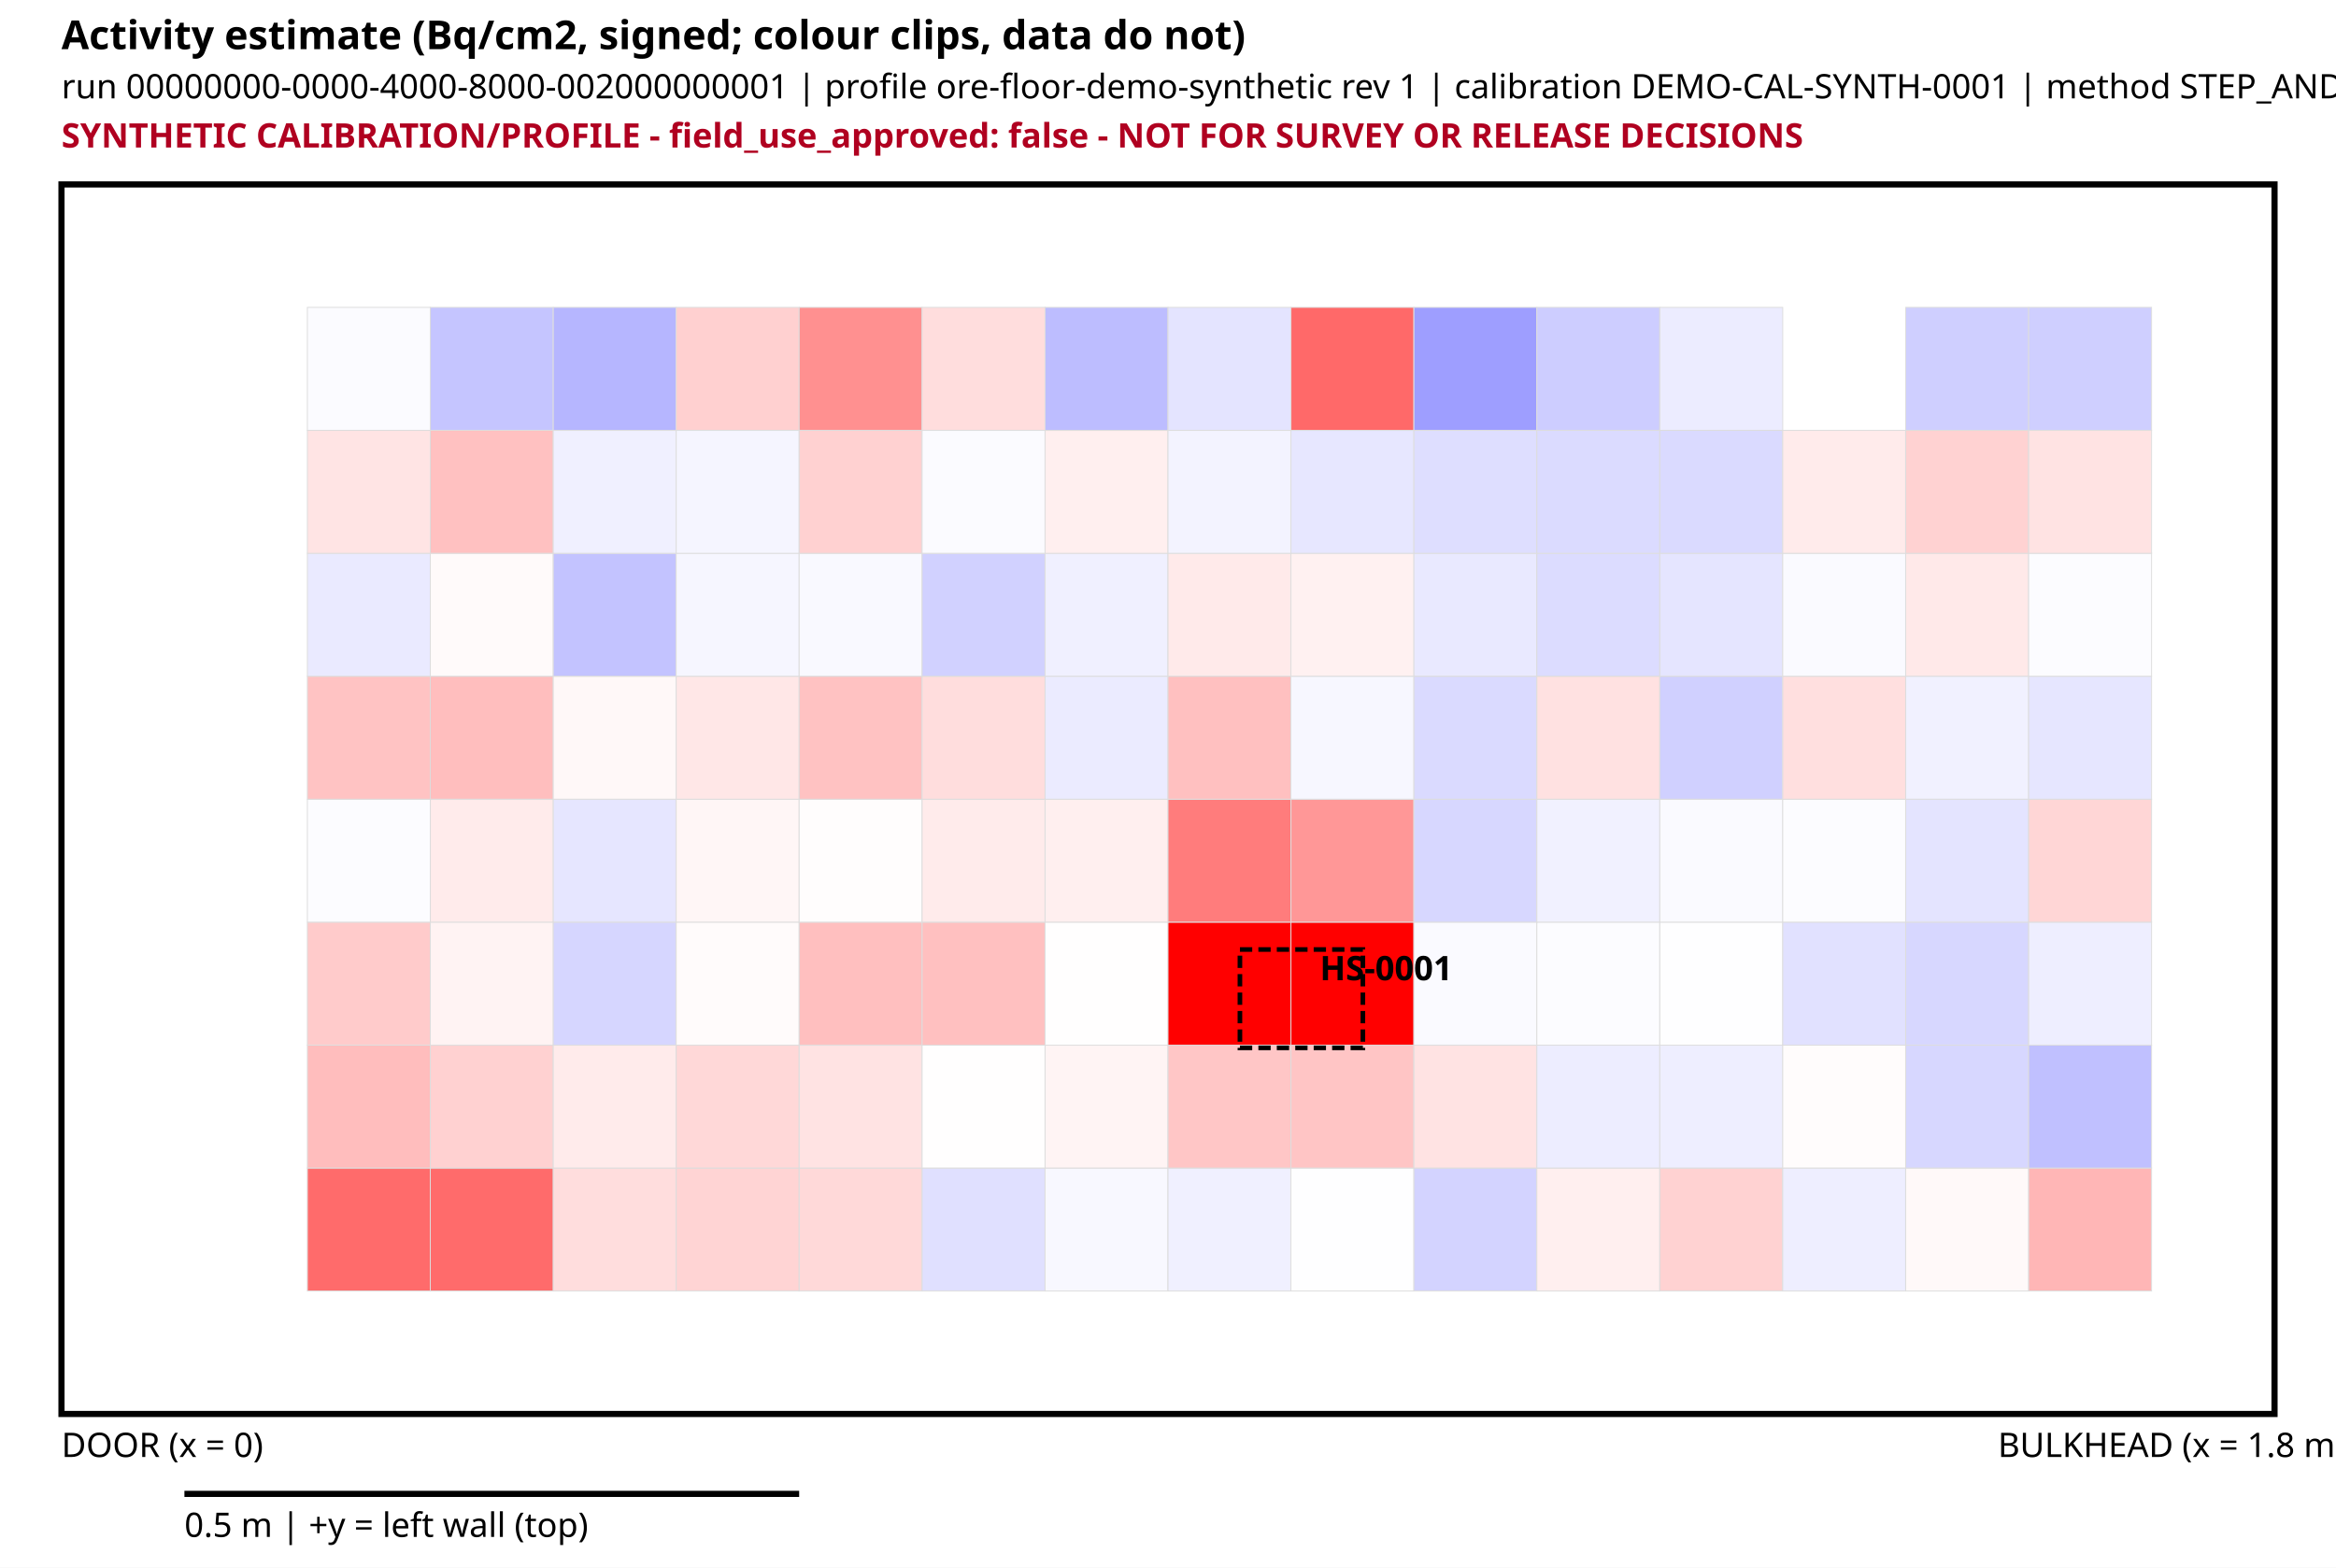
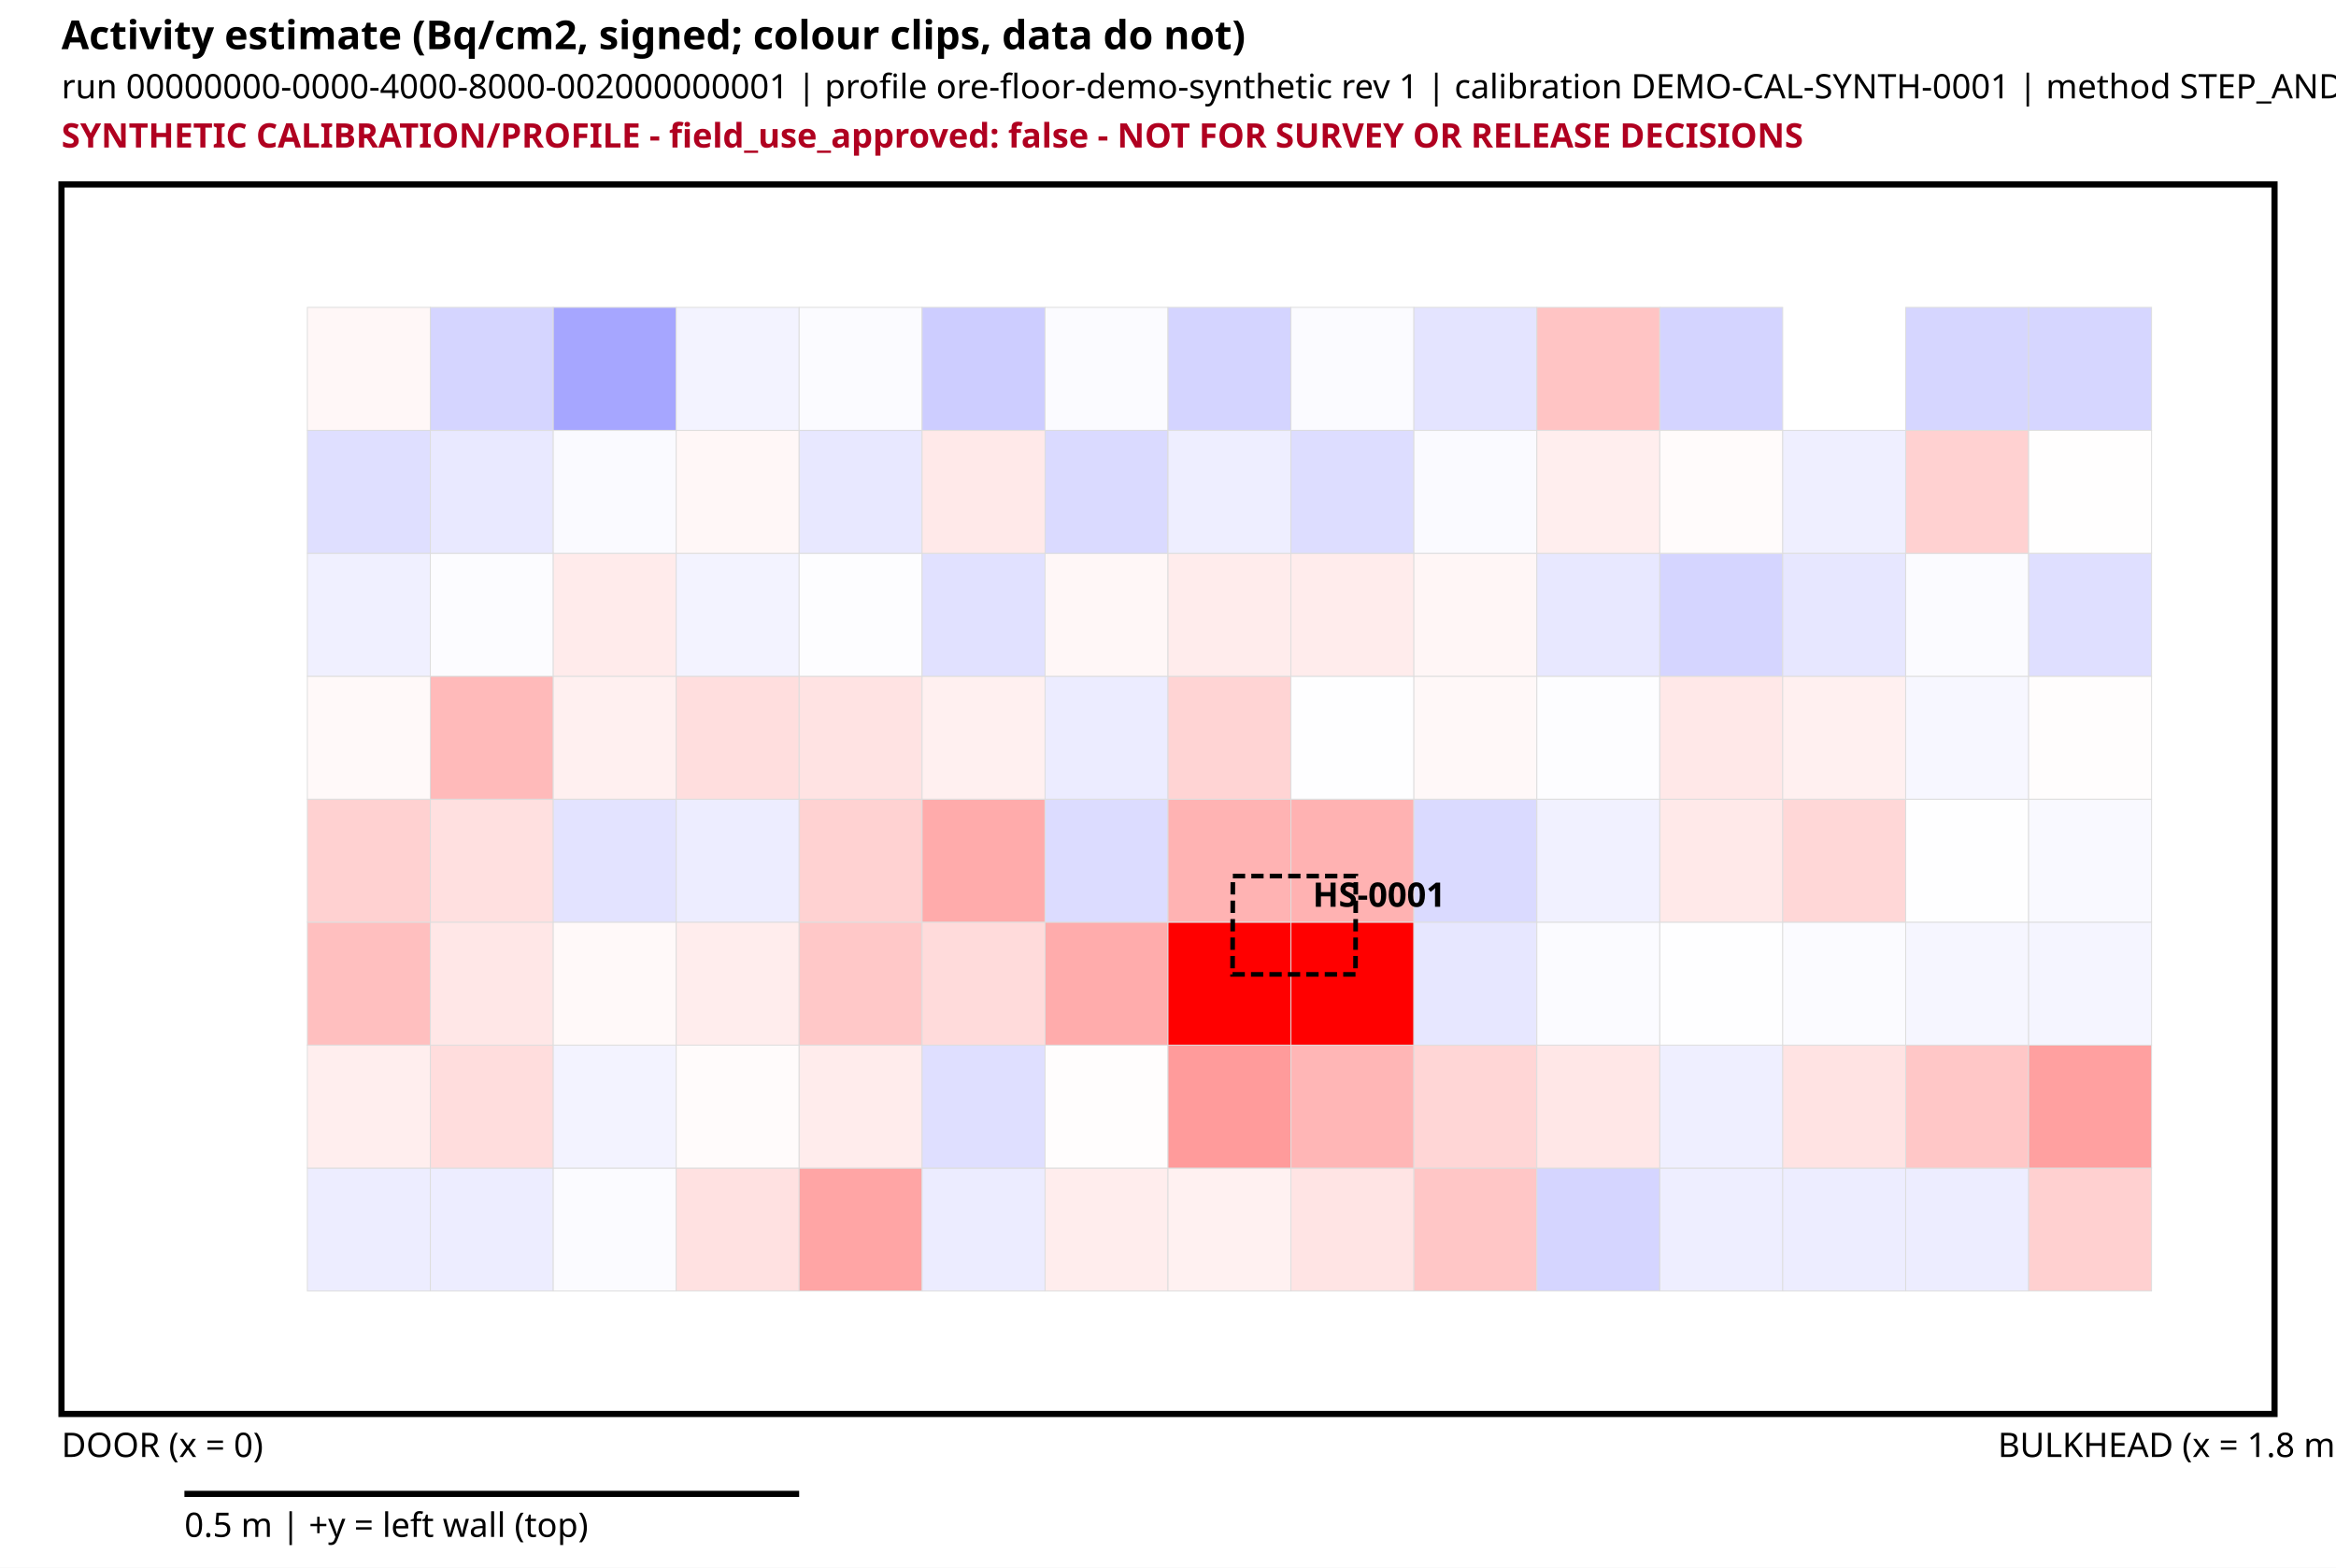
<svg xmlns="http://www.w3.org/2000/svg" width="760" height="510" viewBox="0 0 760 510" font-family="sans-serif" font-size="11">
  <defs>
    <pattern id="p-UNVISITED" width="8" height="8" patternUnits="userSpaceOnUse">
      <rect width="8" height="8" fill="#fff" />
      <path d="M0 8L8 0" stroke="#888" stroke-width="1" />
    </pattern>
    <pattern id="p-INVALID_DATA" width="8" height="8" patternUnits="userSpaceOnUse">
      <rect width="8" height="8" fill="#f6d5d5" />
      <path d="M0 0L8 8M0 8L8 0" stroke="#c83c3c" stroke-width="1" />
    </pattern>
    <pattern id="p-INSUFFICIENT_SENSITIVITY" width="6" height="6" patternUnits="userSpaceOnUse">
      <rect width="6" height="6" fill="#fdebc8" />
      <circle cx="3" cy="3" r="1.2" fill="#b9770e" />
    </pattern>
    <pattern id="p-BLOCKED" width="8" height="8" patternUnits="userSpaceOnUse">
      <rect width="8" height="8" fill="#e4dcf0" />
      <path d="M0 4H8" stroke="#785aa0" stroke-width="2" />
    </pattern>
    <pattern id="p-EXCLUDED" width="8" height="8" patternUnits="userSpaceOnUse">
      <rect width="8" height="8" fill="#5a5a5a" />
    </pattern>
    <pattern id="p-ACCEPTABLE" width="8" height="8" patternUnits="userSpaceOnUse">
      <rect width="8" height="8" fill="#2e8b57" />
    </pattern>
  </defs>
  <rect width="760" height="510" fill="#fff" />
  <text x="20" y="16" font-size="13" font-weight="bold">Activity estimate (Bq/cm2, signed; colour clips, data do not)</text>
  <text x="20" y="32">run 00000000-0000-4000-8000-002000000001 | profile ore-floor-demo-synthetic rev 1 | calibration DEMO-CAL-SYNTH-0001 | method STEP_AND_COUNT | map frame: origin door-threshold centre, +x to bulkhead, +y left</text>
  <text x="20" y="48" fill="#b00020" font-weight="bold">SYNTHETIC CALIBRATION/PROFILE - field_use_approved: false - NOT FOR SURVEY OR RELEASE DECISIONS</text>
-   <rect x="100.0" y="380.0" width="40.0" height="40.0" fill="rgb(255, 107, 107)" stroke="#ddd" stroke-width="0.3" />
-   <rect x="140.0" y="380.0" width="40.0" height="40.0" fill="rgb(255, 107, 107)" stroke="#ddd" stroke-width="0.3" />
-   <rect x="180.0" y="380.0" width="40.0" height="40.0" fill="rgb(255, 221, 221)" stroke="#ddd" stroke-width="0.3" />
-   <rect x="220.0" y="380.0" width="40.0" height="40.0" fill="rgb(255, 212, 212)" stroke="#ddd" stroke-width="0.3" />
-   <rect x="260.0" y="380.0" width="40.0" height="40.0" fill="rgb(255, 217, 217)" stroke="#ddd" stroke-width="0.3" />
-   <rect x="300.0" y="380.0" width="40.0" height="40.0" fill="rgb(224, 224, 255)" stroke="#ddd" stroke-width="0.3" />
-   <rect x="340.0" y="380.0" width="40.0" height="40.0" fill="rgb(248, 248, 255)" stroke="#ddd" stroke-width="0.3" />
-   <rect x="380.0" y="380.0" width="40.0" height="40.0" fill="rgb(240, 240, 255)" stroke="#ddd" stroke-width="0.3" />
-   <rect x="420.0" y="380.0" width="40.0" height="40.0" fill="rgb(254, 254, 255)" stroke="#ddd" stroke-width="0.3" />
-   <rect x="460.0" y="380.0" width="40.0" height="40.0" fill="rgb(211, 211, 255)" stroke="#ddd" stroke-width="0.3" />
-   <rect x="500.0" y="380.0" width="40.0" height="40.0" fill="rgb(255, 239, 239)" stroke="#ddd" stroke-width="0.3" />
-   <rect x="540.0" y="380.0" width="40.0" height="40.0" fill="rgb(255, 210, 210)" stroke="#ddd" stroke-width="0.3" />
-   <rect x="580.0" y="380.0" width="40.0" height="40.0" fill="rgb(238, 238, 255)" stroke="#ddd" stroke-width="0.3" />
-   <rect x="620.0" y="380.0" width="40.0" height="40.0" fill="rgb(255, 249, 249)" stroke="#ddd" stroke-width="0.3" />
-   <rect x="660.0" y="380.0" width="40.0" height="40.0" fill="rgb(255, 182, 182)" stroke="#ddd" stroke-width="0.3" />
-   <rect x="100.0" y="340.0" width="40.0" height="40.0" fill="rgb(255, 189, 189)" stroke="#ddd" stroke-width="0.3" />
-   <rect x="140.0" y="340.0" width="40.0" height="40.0" fill="rgb(255, 209, 209)" stroke="#ddd" stroke-width="0.3" />
-   <rect x="180.0" y="340.0" width="40.0" height="40.0" fill="rgb(255, 235, 235)" stroke="#ddd" stroke-width="0.3" />
-   <rect x="220.0" y="340.0" width="40.0" height="40.0" fill="rgb(255, 216, 216)" stroke="#ddd" stroke-width="0.3" />
-   <rect x="260.0" y="340.0" width="40.0" height="40.0" fill="rgb(255, 227, 227)" stroke="#ddd" stroke-width="0.3" />
-   <rect x="300.0" y="340.0" width="40.0" height="40.0" fill="rgb(255, 254, 254)" stroke="#ddd" stroke-width="0.3" />
-   <rect x="340.0" y="340.0" width="40.0" height="40.0" fill="rgb(255, 244, 244)" stroke="#ddd" stroke-width="0.3" />
-   <rect x="380.0" y="340.0" width="40.0" height="40.0" fill="rgb(255, 198, 198)" stroke="#ddd" stroke-width="0.3" />
-   <rect x="420.0" y="340.0" width="40.0" height="40.0" fill="rgb(255, 197, 197)" stroke="#ddd" stroke-width="0.3" />
-   <rect x="460.0" y="340.0" width="40.0" height="40.0" fill="rgb(255, 227, 227)" stroke="#ddd" stroke-width="0.3" />
-   <rect x="500.0" y="340.0" width="40.0" height="40.0" fill="rgb(237, 237, 255)" stroke="#ddd" stroke-width="0.3" />
-   <rect x="540.0" y="340.0" width="40.0" height="40.0" fill="rgb(238, 238, 255)" stroke="#ddd" stroke-width="0.3" />
-   <rect x="580.0" y="340.0" width="40.0" height="40.0" fill="rgb(255, 252, 252)" stroke="#ddd" stroke-width="0.3" />
-   <rect x="620.0" y="340.0" width="40.0" height="40.0" fill="rgb(215, 215, 255)" stroke="#ddd" stroke-width="0.3" />
-   <rect x="660.0" y="340.0" width="40.0" height="40.0" fill="rgb(192, 192, 255)" stroke="#ddd" stroke-width="0.3" />
-   <rect x="100.0" y="300.0" width="40.0" height="40.0" fill="rgb(255, 203, 203)" stroke="#ddd" stroke-width="0.3" />
-   <rect x="140.0" y="300.0" width="40.0" height="40.0" fill="rgb(255, 243, 243)" stroke="#ddd" stroke-width="0.3" />
-   <rect x="180.0" y="300.0" width="40.0" height="40.0" fill="rgb(214, 214, 255)" stroke="#ddd" stroke-width="0.3" />
-   <rect x="220.0" y="300.0" width="40.0" height="40.0" fill="rgb(255, 251, 251)" stroke="#ddd" stroke-width="0.3" />
-   <rect x="260.0" y="300.0" width="40.0" height="40.0" fill="rgb(255, 191, 191)" stroke="#ddd" stroke-width="0.3" />
-   <rect x="300.0" y="300.0" width="40.0" height="40.0" fill="rgb(255, 192, 192)" stroke="#ddd" stroke-width="0.3" />
-   <rect x="340.0" y="300.0" width="40.0" height="40.0" fill="rgb(255, 254, 254)" stroke="#ddd" stroke-width="0.3" />
+   <rect x="100.0" y="380.0" width="40.0" height="40.0" fill="rgb(237, 237, 255)" stroke="#ddd" stroke-width="0.3" />
+   <rect x="140.0" y="380.0" width="40.0" height="40.0" fill="rgb(237, 237, 255)" stroke="#ddd" stroke-width="0.3" />
+   <rect x="180.0" y="380.0" width="40.0" height="40.0" fill="rgb(251, 251, 255)" stroke="#ddd" stroke-width="0.3" />
+   <rect x="220.0" y="380.0" width="40.0" height="40.0" fill="rgb(255, 225, 225)" stroke="#ddd" stroke-width="0.3" />
+   <rect x="260.0" y="380.0" width="40.0" height="40.0" fill="rgb(255, 165, 165)" stroke="#ddd" stroke-width="0.3" />
+   <rect x="300.0" y="380.0" width="40.0" height="40.0" fill="rgb(236, 236, 255)" stroke="#ddd" stroke-width="0.3" />
+   <rect x="340.0" y="380.0" width="40.0" height="40.0" fill="rgb(255, 237, 237)" stroke="#ddd" stroke-width="0.3" />
+   <rect x="380.0" y="380.0" width="40.0" height="40.0" fill="rgb(255, 241, 241)" stroke="#ddd" stroke-width="0.3" />
+   <rect x="420.0" y="380.0" width="40.0" height="40.0" fill="rgb(255, 228, 228)" stroke="#ddd" stroke-width="0.3" />
+   <rect x="460.0" y="380.0" width="40.0" height="40.0" fill="rgb(255, 198, 198)" stroke="#ddd" stroke-width="0.3" />
+   <rect x="500.0" y="380.0" width="40.0" height="40.0" fill="rgb(213, 213, 255)" stroke="#ddd" stroke-width="0.3" />
+   <rect x="540.0" y="380.0" width="40.0" height="40.0" fill="rgb(238, 238, 255)" stroke="#ddd" stroke-width="0.3" />
+   <rect x="580.0" y="380.0" width="40.0" height="40.0" fill="rgb(237, 237, 255)" stroke="#ddd" stroke-width="0.3" />
+   <rect x="620.0" y="380.0" width="40.0" height="40.0" fill="rgb(237, 237, 255)" stroke="#ddd" stroke-width="0.3" />
+   <rect x="660.0" y="380.0" width="40.0" height="40.0" fill="rgb(255, 208, 208)" stroke="#ddd" stroke-width="0.3" />
+   <rect x="100.0" y="340.0" width="40.0" height="40.0" fill="rgb(255, 238, 238)" stroke="#ddd" stroke-width="0.3" />
+   <rect x="140.0" y="340.0" width="40.0" height="40.0" fill="rgb(255, 221, 221)" stroke="#ddd" stroke-width="0.3" />
+   <rect x="180.0" y="340.0" width="40.0" height="40.0" fill="rgb(243, 243, 255)" stroke="#ddd" stroke-width="0.3" />
+   <rect x="220.0" y="340.0" width="40.0" height="40.0" fill="rgb(255, 251, 251)" stroke="#ddd" stroke-width="0.3" />
+   <rect x="260.0" y="340.0" width="40.0" height="40.0" fill="rgb(255, 236, 236)" stroke="#ddd" stroke-width="0.3" />
+   <rect x="300.0" y="340.0" width="40.0" height="40.0" fill="rgb(223, 223, 255)" stroke="#ddd" stroke-width="0.3" />
+   <rect x="340.0" y="340.0" width="40.0" height="40.0" fill="rgb(255, 253, 253)" stroke="#ddd" stroke-width="0.3" />
+   <rect x="380.0" y="340.0" width="40.0" height="40.0" fill="rgb(255, 155, 155)" stroke="#ddd" stroke-width="0.3" />
+   <rect x="420.0" y="340.0" width="40.0" height="40.0" fill="rgb(255, 182, 182)" stroke="#ddd" stroke-width="0.3" />
+   <rect x="460.0" y="340.0" width="40.0" height="40.0" fill="rgb(255, 214, 214)" stroke="#ddd" stroke-width="0.3" />
+   <rect x="500.0" y="340.0" width="40.0" height="40.0" fill="rgb(255, 231, 231)" stroke="#ddd" stroke-width="0.3" />
+   <rect x="540.0" y="340.0" width="40.0" height="40.0" fill="rgb(239, 239, 255)" stroke="#ddd" stroke-width="0.3" />
+   <rect x="580.0" y="340.0" width="40.0" height="40.0" fill="rgb(255, 227, 227)" stroke="#ddd" stroke-width="0.3" />
+   <rect x="620.0" y="340.0" width="40.0" height="40.0" fill="rgb(255, 199, 199)" stroke="#ddd" stroke-width="0.3" />
+   <rect x="660.0" y="340.0" width="40.0" height="40.0" fill="rgb(255, 160, 160)" stroke="#ddd" stroke-width="0.3" />
+   <rect x="100.0" y="300.0" width="40.0" height="40.0" fill="rgb(255, 191, 191)" stroke="#ddd" stroke-width="0.3" />
+   <rect x="140.0" y="300.0" width="40.0" height="40.0" fill="rgb(255, 231, 231)" stroke="#ddd" stroke-width="0.3" />
+   <rect x="180.0" y="300.0" width="40.0" height="40.0" fill="rgb(255, 249, 249)" stroke="#ddd" stroke-width="0.3" />
+   <rect x="220.0" y="300.0" width="40.0" height="40.0" fill="rgb(255, 237, 237)" stroke="#ddd" stroke-width="0.3" />
+   <rect x="260.0" y="300.0" width="40.0" height="40.0" fill="rgb(255, 200, 200)" stroke="#ddd" stroke-width="0.3" />
+   <rect x="300.0" y="300.0" width="40.0" height="40.0" fill="rgb(255, 219, 219)" stroke="#ddd" stroke-width="0.3" />
+   <rect x="340.0" y="300.0" width="40.0" height="40.0" fill="rgb(255, 172, 172)" stroke="#ddd" stroke-width="0.3" />
  <rect x="380.0" y="300.0" width="40.0" height="40.0" fill="rgb(255, 0, 0)" stroke="#ddd" stroke-width="0.3" />
  <rect x="420.0" y="300.0" width="40.0" height="40.0" fill="rgb(255, 0, 0)" stroke="#ddd" stroke-width="0.3" />
-   <rect x="460.0" y="300.0" width="40.0" height="40.0" fill="rgb(250, 250, 255)" stroke="#ddd" stroke-width="0.3" />
-   <rect x="500.0" y="300.0" width="40.0" height="40.0" fill="rgb(252, 252, 255)" stroke="#ddd" stroke-width="0.3" />
+   <rect x="460.0" y="300.0" width="40.0" height="40.0" fill="rgb(231, 231, 255)" stroke="#ddd" stroke-width="0.3" />
+   <rect x="500.0" y="300.0" width="40.0" height="40.0" fill="rgb(251, 251, 255)" stroke="#ddd" stroke-width="0.3" />
  <rect x="540.0" y="300.0" width="40.0" height="40.0" fill="rgb(254, 254, 255)" stroke="#ddd" stroke-width="0.3" />
-   <rect x="580.0" y="300.0" width="40.0" height="40.0" fill="rgb(225, 225, 255)" stroke="#ddd" stroke-width="0.3" />
-   <rect x="620.0" y="300.0" width="40.0" height="40.0" fill="rgb(215, 215, 255)" stroke="#ddd" stroke-width="0.3" />
-   <rect x="660.0" y="300.0" width="40.0" height="40.0" fill="rgb(238, 238, 255)" stroke="#ddd" stroke-width="0.3" />
-   <rect x="100.0" y="260.0" width="40.0" height="40.0" fill="rgb(252, 252, 255)" stroke="#ddd" stroke-width="0.3" />
-   <rect x="140.0" y="260.0" width="40.0" height="40.0" fill="rgb(255, 235, 235)" stroke="#ddd" stroke-width="0.3" />
-   <rect x="180.0" y="260.0" width="40.0" height="40.0" fill="rgb(230, 230, 255)" stroke="#ddd" stroke-width="0.3" />
-   <rect x="220.0" y="260.0" width="40.0" height="40.0" fill="rgb(255, 246, 246)" stroke="#ddd" stroke-width="0.3" />
-   <rect x="260.0" y="260.0" width="40.0" height="40.0" fill="rgb(255, 253, 253)" stroke="#ddd" stroke-width="0.3" />
-   <rect x="300.0" y="260.0" width="40.0" height="40.0" fill="rgb(255, 235, 235)" stroke="#ddd" stroke-width="0.3" />
-   <rect x="340.0" y="260.0" width="40.0" height="40.0" fill="rgb(255, 239, 239)" stroke="#ddd" stroke-width="0.3" />
-   <rect x="380.0" y="260.0" width="40.0" height="40.0" fill="rgb(255, 124, 124)" stroke="#ddd" stroke-width="0.3" />
-   <rect x="420.0" y="260.0" width="40.0" height="40.0" fill="rgb(255, 151, 151)" stroke="#ddd" stroke-width="0.3" />
-   <rect x="460.0" y="260.0" width="40.0" height="40.0" fill="rgb(215, 215, 255)" stroke="#ddd" stroke-width="0.3" />
+   <rect x="580.0" y="300.0" width="40.0" height="40.0" fill="rgb(251, 251, 255)" stroke="#ddd" stroke-width="0.3" />
+   <rect x="620.0" y="300.0" width="40.0" height="40.0" fill="rgb(246, 246, 255)" stroke="#ddd" stroke-width="0.3" />
+   <rect x="660.0" y="300.0" width="40.0" height="40.0" fill="rgb(245, 245, 255)" stroke="#ddd" stroke-width="0.3" />
+   <rect x="100.0" y="260.0" width="40.0" height="40.0" fill="rgb(255, 209, 209)" stroke="#ddd" stroke-width="0.3" />
+   <rect x="140.0" y="260.0" width="40.0" height="40.0" fill="rgb(255, 224, 224)" stroke="#ddd" stroke-width="0.3" />
+   <rect x="180.0" y="260.0" width="40.0" height="40.0" fill="rgb(227, 227, 255)" stroke="#ddd" stroke-width="0.3" />
+   <rect x="220.0" y="260.0" width="40.0" height="40.0" fill="rgb(237, 237, 255)" stroke="#ddd" stroke-width="0.3" />
+   <rect x="260.0" y="260.0" width="40.0" height="40.0" fill="rgb(255, 210, 210)" stroke="#ddd" stroke-width="0.3" />
+   <rect x="300.0" y="260.0" width="40.0" height="40.0" fill="rgb(255, 171, 171)" stroke="#ddd" stroke-width="0.3" />
+   <rect x="340.0" y="260.0" width="40.0" height="40.0" fill="rgb(220, 220, 255)" stroke="#ddd" stroke-width="0.3" />
+   <rect x="380.0" y="260.0" width="40.0" height="40.0" fill="rgb(255, 179, 179)" stroke="#ddd" stroke-width="0.3" />
+   <rect x="420.0" y="260.0" width="40.0" height="40.0" fill="rgb(255, 178, 178)" stroke="#ddd" stroke-width="0.3" />
+   <rect x="460.0" y="260.0" width="40.0" height="40.0" fill="rgb(218, 218, 255)" stroke="#ddd" stroke-width="0.3" />
  <rect x="500.0" y="260.0" width="40.0" height="40.0" fill="rgb(241, 241, 255)" stroke="#ddd" stroke-width="0.3" />
-   <rect x="540.0" y="260.0" width="40.0" height="40.0" fill="rgb(250, 250, 255)" stroke="#ddd" stroke-width="0.3" />
-   <rect x="580.0" y="260.0" width="40.0" height="40.0" fill="rgb(252, 252, 255)" stroke="#ddd" stroke-width="0.3" />
-   <rect x="620.0" y="260.0" width="40.0" height="40.0" fill="rgb(228, 228, 255)" stroke="#ddd" stroke-width="0.3" />
-   <rect x="660.0" y="260.0" width="40.0" height="40.0" fill="rgb(255, 214, 214)" stroke="#ddd" stroke-width="0.3" />
-   <rect x="100.0" y="220.0" width="40.0" height="40.0" fill="rgb(255, 195, 195)" stroke="#ddd" stroke-width="0.3" />
-   <rect x="140.0" y="220.0" width="40.0" height="40.0" fill="rgb(255, 190, 190)" stroke="#ddd" stroke-width="0.3" />
-   <rect x="180.0" y="220.0" width="40.0" height="40.0" fill="rgb(255, 248, 248)" stroke="#ddd" stroke-width="0.3" />
-   <rect x="220.0" y="220.0" width="40.0" height="40.0" fill="rgb(255, 231, 231)" stroke="#ddd" stroke-width="0.3" />
-   <rect x="260.0" y="220.0" width="40.0" height="40.0" fill="rgb(255, 194, 194)" stroke="#ddd" stroke-width="0.3" />
-   <rect x="300.0" y="220.0" width="40.0" height="40.0" fill="rgb(255, 221, 221)" stroke="#ddd" stroke-width="0.3" />
-   <rect x="340.0" y="220.0" width="40.0" height="40.0" fill="rgb(235, 235, 255)" stroke="#ddd" stroke-width="0.3" />
-   <rect x="380.0" y="220.0" width="40.0" height="40.0" fill="rgb(255, 192, 192)" stroke="#ddd" stroke-width="0.3" />
-   <rect x="420.0" y="220.0" width="40.0" height="40.0" fill="rgb(247, 247, 255)" stroke="#ddd" stroke-width="0.3" />
-   <rect x="460.0" y="220.0" width="40.0" height="40.0" fill="rgb(218, 218, 255)" stroke="#ddd" stroke-width="0.3" />
-   <rect x="500.0" y="220.0" width="40.0" height="40.0" fill="rgb(255, 225, 225)" stroke="#ddd" stroke-width="0.3" />
-   <rect x="540.0" y="220.0" width="40.0" height="40.0" fill="rgb(208, 208, 255)" stroke="#ddd" stroke-width="0.3" />
-   <rect x="580.0" y="220.0" width="40.0" height="40.0" fill="rgb(255, 223, 223)" stroke="#ddd" stroke-width="0.3" />
-   <rect x="620.0" y="220.0" width="40.0" height="40.0" fill="rgb(241, 241, 255)" stroke="#ddd" stroke-width="0.3" />
-   <rect x="660.0" y="220.0" width="40.0" height="40.0" fill="rgb(230, 230, 255)" stroke="#ddd" stroke-width="0.3" />
-   <rect x="100.0" y="180.0" width="40.0" height="40.0" fill="rgb(234, 234, 255)" stroke="#ddd" stroke-width="0.3" />
-   <rect x="140.0" y="180.0" width="40.0" height="40.0" fill="rgb(255, 250, 250)" stroke="#ddd" stroke-width="0.3" />
-   <rect x="180.0" y="180.0" width="40.0" height="40.0" fill="rgb(195, 195, 255)" stroke="#ddd" stroke-width="0.3" />
-   <rect x="220.0" y="180.0" width="40.0" height="40.0" fill="rgb(246, 246, 255)" stroke="#ddd" stroke-width="0.3" />
-   <rect x="260.0" y="180.0" width="40.0" height="40.0" fill="rgb(249, 249, 255)" stroke="#ddd" stroke-width="0.3" />
-   <rect x="300.0" y="180.0" width="40.0" height="40.0" fill="rgb(209, 209, 255)" stroke="#ddd" stroke-width="0.3" />
-   <rect x="340.0" y="180.0" width="40.0" height="40.0" fill="rgb(240, 240, 255)" stroke="#ddd" stroke-width="0.3" />
-   <rect x="380.0" y="180.0" width="40.0" height="40.0" fill="rgb(255, 234, 234)" stroke="#ddd" stroke-width="0.3" />
-   <rect x="420.0" y="180.0" width="40.0" height="40.0" fill="rgb(255, 241, 241)" stroke="#ddd" stroke-width="0.3" />
-   <rect x="460.0" y="180.0" width="40.0" height="40.0" fill="rgb(233, 233, 255)" stroke="#ddd" stroke-width="0.3" />
-   <rect x="500.0" y="180.0" width="40.0" height="40.0" fill="rgb(220, 220, 255)" stroke="#ddd" stroke-width="0.3" />
-   <rect x="540.0" y="180.0" width="40.0" height="40.0" fill="rgb(229, 229, 255)" stroke="#ddd" stroke-width="0.3" />
-   <rect x="580.0" y="180.0" width="40.0" height="40.0" fill="rgb(250, 250, 255)" stroke="#ddd" stroke-width="0.3" />
-   <rect x="620.0" y="180.0" width="40.0" height="40.0" fill="rgb(255, 233, 233)" stroke="#ddd" stroke-width="0.3" />
-   <rect x="660.0" y="180.0" width="40.0" height="40.0" fill="rgb(252, 252, 255)" stroke="#ddd" stroke-width="0.3" />
-   <rect x="100.0" y="140.0" width="40.0" height="40.0" fill="rgb(255, 228, 228)" stroke="#ddd" stroke-width="0.3" />
-   <rect x="140.0" y="140.0" width="40.0" height="40.0" fill="rgb(255, 193, 193)" stroke="#ddd" stroke-width="0.3" />
-   <rect x="180.0" y="140.0" width="40.0" height="40.0" fill="rgb(240, 240, 255)" stroke="#ddd" stroke-width="0.3" />
-   <rect x="220.0" y="140.0" width="40.0" height="40.0" fill="rgb(245, 245, 255)" stroke="#ddd" stroke-width="0.3" />
-   <rect x="260.0" y="140.0" width="40.0" height="40.0" fill="rgb(255, 209, 209)" stroke="#ddd" stroke-width="0.3" />
-   <rect x="300.0" y="140.0" width="40.0" height="40.0" fill="rgb(251, 251, 255)" stroke="#ddd" stroke-width="0.3" />
-   <rect x="340.0" y="140.0" width="40.0" height="40.0" fill="rgb(255, 239, 239)" stroke="#ddd" stroke-width="0.3" />
-   <rect x="380.0" y="140.0" width="40.0" height="40.0" fill="rgb(243, 243, 255)" stroke="#ddd" stroke-width="0.3" />
-   <rect x="420.0" y="140.0" width="40.0" height="40.0" fill="rgb(231, 231, 255)" stroke="#ddd" stroke-width="0.3" />
-   <rect x="460.0" y="140.0" width="40.0" height="40.0" fill="rgb(222, 222, 255)" stroke="#ddd" stroke-width="0.3" />
-   <rect x="500.0" y="140.0" width="40.0" height="40.0" fill="rgb(219, 219, 255)" stroke="#ddd" stroke-width="0.3" />
-   <rect x="540.0" y="140.0" width="40.0" height="40.0" fill="rgb(218, 218, 255)" stroke="#ddd" stroke-width="0.3" />
-   <rect x="580.0" y="140.0" width="40.0" height="40.0" fill="rgb(255, 235, 235)" stroke="#ddd" stroke-width="0.3" />
-   <rect x="620.0" y="140.0" width="40.0" height="40.0" fill="rgb(255, 210, 210)" stroke="#ddd" stroke-width="0.3" />
-   <rect x="660.0" y="140.0" width="40.0" height="40.0" fill="rgb(255, 227, 227)" stroke="#ddd" stroke-width="0.3" />
-   <rect x="100.0" y="100.0" width="40.0" height="40.0" fill="rgb(251, 251, 255)" stroke="#ddd" stroke-width="0.3" />
-   <rect x="140.0" y="100.0" width="40.0" height="40.0" fill="rgb(197, 197, 255)" stroke="#ddd" stroke-width="0.3" />
-   <rect x="180.0" y="100.0" width="40.0" height="40.0" fill="rgb(182, 182, 255)" stroke="#ddd" stroke-width="0.3" />
-   <rect x="220.0" y="100.0" width="40.0" height="40.0" fill="rgb(255, 208, 208)" stroke="#ddd" stroke-width="0.3" />
-   <rect x="260.0" y="100.0" width="40.0" height="40.0" fill="rgb(255, 144, 144)" stroke="#ddd" stroke-width="0.3" />
-   <rect x="300.0" y="100.0" width="40.0" height="40.0" fill="rgb(255, 221, 221)" stroke="#ddd" stroke-width="0.3" />
-   <rect x="340.0" y="100.0" width="40.0" height="40.0" fill="rgb(189, 189, 255)" stroke="#ddd" stroke-width="0.3" />
-   <rect x="380.0" y="100.0" width="40.0" height="40.0" fill="rgb(228, 228, 255)" stroke="#ddd" stroke-width="0.3" />
-   <rect x="420.0" y="100.0" width="40.0" height="40.0" fill="rgb(255, 105, 105)" stroke="#ddd" stroke-width="0.3" />
-   <rect x="460.0" y="100.0" width="40.0" height="40.0" fill="rgb(158, 158, 255)" stroke="#ddd" stroke-width="0.3" />
-   <rect x="500.0" y="100.0" width="40.0" height="40.0" fill="rgb(205, 205, 255)" stroke="#ddd" stroke-width="0.3" />
-   <rect x="540.0" y="100.0" width="40.0" height="40.0" fill="rgb(236, 236, 255)" stroke="#ddd" stroke-width="0.3" />
-   <rect x="620.0" y="100.0" width="40.0" height="40.0" fill="rgb(207, 207, 255)" stroke="#ddd" stroke-width="0.3" />
-   <rect x="660.0" y="100.0" width="40.0" height="40.0" fill="rgb(207, 207, 255)" stroke="#ddd" stroke-width="0.3" />
+   <rect x="540.0" y="260.0" width="40.0" height="40.0" fill="rgb(255, 233, 233)" stroke="#ddd" stroke-width="0.3" />
+   <rect x="580.0" y="260.0" width="40.0" height="40.0" fill="rgb(255, 215, 215)" stroke="#ddd" stroke-width="0.3" />
+   <rect x="620.0" y="260.0" width="40.0" height="40.0" fill="rgb(254, 254, 255)" stroke="#ddd" stroke-width="0.3" />
+   <rect x="660.0" y="260.0" width="40.0" height="40.0" fill="rgb(249, 249, 255)" stroke="#ddd" stroke-width="0.3" />
+   <rect x="100.0" y="220.0" width="40.0" height="40.0" fill="rgb(255, 249, 249)" stroke="#ddd" stroke-width="0.3" />
+   <rect x="140.0" y="220.0" width="40.0" height="40.0" fill="rgb(255, 186, 186)" stroke="#ddd" stroke-width="0.3" />
+   <rect x="180.0" y="220.0" width="40.0" height="40.0" fill="rgb(255, 240, 240)" stroke="#ddd" stroke-width="0.3" />
+   <rect x="220.0" y="220.0" width="40.0" height="40.0" fill="rgb(255, 222, 222)" stroke="#ddd" stroke-width="0.3" />
+   <rect x="260.0" y="220.0" width="40.0" height="40.0" fill="rgb(255, 227, 227)" stroke="#ddd" stroke-width="0.3" />
+   <rect x="300.0" y="220.0" width="40.0" height="40.0" fill="rgb(255, 240, 240)" stroke="#ddd" stroke-width="0.3" />
+   <rect x="340.0" y="220.0" width="40.0" height="40.0" fill="rgb(236, 236, 255)" stroke="#ddd" stroke-width="0.3" />
+   <rect x="380.0" y="220.0" width="40.0" height="40.0" fill="rgb(255, 212, 212)" stroke="#ddd" stroke-width="0.3" />
+   <rect x="420.0" y="220.0" width="40.0" height="40.0" fill="rgb(254, 254, 255)" stroke="#ddd" stroke-width="0.3" />
+   <rect x="460.0" y="220.0" width="40.0" height="40.0" fill="rgb(255, 248, 248)" stroke="#ddd" stroke-width="0.3" />
+   <rect x="500.0" y="220.0" width="40.0" height="40.0" fill="rgb(253, 253, 255)" stroke="#ddd" stroke-width="0.3" />
+   <rect x="540.0" y="220.0" width="40.0" height="40.0" fill="rgb(255, 232, 232)" stroke="#ddd" stroke-width="0.3" />
+   <rect x="580.0" y="220.0" width="40.0" height="40.0" fill="rgb(255, 240, 240)" stroke="#ddd" stroke-width="0.3" />
+   <rect x="620.0" y="220.0" width="40.0" height="40.0" fill="rgb(247, 247, 255)" stroke="#ddd" stroke-width="0.3" />
+   <rect x="660.0" y="220.0" width="40.0" height="40.0" fill="rgb(255, 253, 253)" stroke="#ddd" stroke-width="0.3" />
+   <rect x="100.0" y="180.0" width="40.0" height="40.0" fill="rgb(240, 240, 255)" stroke="#ddd" stroke-width="0.3" />
+   <rect x="140.0" y="180.0" width="40.0" height="40.0" fill="rgb(252, 252, 255)" stroke="#ddd" stroke-width="0.3" />
+   <rect x="180.0" y="180.0" width="40.0" height="40.0" fill="rgb(255, 235, 235)" stroke="#ddd" stroke-width="0.3" />
+   <rect x="220.0" y="180.0" width="40.0" height="40.0" fill="rgb(243, 243, 255)" stroke="#ddd" stroke-width="0.3" />
+   <rect x="260.0" y="180.0" width="40.0" height="40.0" fill="rgb(253, 253, 255)" stroke="#ddd" stroke-width="0.3" />
+   <rect x="300.0" y="180.0" width="40.0" height="40.0" fill="rgb(225, 225, 255)" stroke="#ddd" stroke-width="0.3" />
+   <rect x="340.0" y="180.0" width="40.0" height="40.0" fill="rgb(255, 247, 247)" stroke="#ddd" stroke-width="0.3" />
+   <rect x="380.0" y="180.0" width="40.0" height="40.0" fill="rgb(255, 236, 236)" stroke="#ddd" stroke-width="0.3" />
+   <rect x="420.0" y="180.0" width="40.0" height="40.0" fill="rgb(255, 236, 236)" stroke="#ddd" stroke-width="0.3" />
+   <rect x="460.0" y="180.0" width="40.0" height="40.0" fill="rgb(255, 246, 246)" stroke="#ddd" stroke-width="0.3" />
+   <rect x="500.0" y="180.0" width="40.0" height="40.0" fill="rgb(232, 232, 255)" stroke="#ddd" stroke-width="0.3" />
+   <rect x="540.0" y="180.0" width="40.0" height="40.0" fill="rgb(213, 213, 255)" stroke="#ddd" stroke-width="0.3" />
+   <rect x="580.0" y="180.0" width="40.0" height="40.0" fill="rgb(231, 231, 255)" stroke="#ddd" stroke-width="0.3" />
+   <rect x="620.0" y="180.0" width="40.0" height="40.0" fill="rgb(251, 251, 255)" stroke="#ddd" stroke-width="0.3" />
+   <rect x="660.0" y="180.0" width="40.0" height="40.0" fill="rgb(223, 223, 255)" stroke="#ddd" stroke-width="0.3" />
+   <rect x="100.0" y="140.0" width="40.0" height="40.0" fill="rgb(223, 223, 255)" stroke="#ddd" stroke-width="0.3" />
+   <rect x="140.0" y="140.0" width="40.0" height="40.0" fill="rgb(233, 233, 255)" stroke="#ddd" stroke-width="0.3" />
+   <rect x="180.0" y="140.0" width="40.0" height="40.0" fill="rgb(250, 250, 255)" stroke="#ddd" stroke-width="0.3" />
+   <rect x="220.0" y="140.0" width="40.0" height="40.0" fill="rgb(255, 247, 247)" stroke="#ddd" stroke-width="0.3" />
+   <rect x="260.0" y="140.0" width="40.0" height="40.0" fill="rgb(232, 232, 255)" stroke="#ddd" stroke-width="0.3" />
+   <rect x="300.0" y="140.0" width="40.0" height="40.0" fill="rgb(255, 233, 233)" stroke="#ddd" stroke-width="0.3" />
+   <rect x="340.0" y="140.0" width="40.0" height="40.0" fill="rgb(218, 218, 255)" stroke="#ddd" stroke-width="0.3" />
+   <rect x="380.0" y="140.0" width="40.0" height="40.0" fill="rgb(238, 238, 255)" stroke="#ddd" stroke-width="0.3" />
+   <rect x="420.0" y="140.0" width="40.0" height="40.0" fill="rgb(221, 221, 255)" stroke="#ddd" stroke-width="0.3" />
+   <rect x="460.0" y="140.0" width="40.0" height="40.0" fill="rgb(250, 250, 255)" stroke="#ddd" stroke-width="0.3" />
+   <rect x="500.0" y="140.0" width="40.0" height="40.0" fill="rgb(255, 238, 238)" stroke="#ddd" stroke-width="0.3" />
+   <rect x="540.0" y="140.0" width="40.0" height="40.0" fill="rgb(255, 251, 251)" stroke="#ddd" stroke-width="0.3" />
+   <rect x="580.0" y="140.0" width="40.0" height="40.0" fill="rgb(239, 239, 255)" stroke="#ddd" stroke-width="0.3" />
+   <rect x="620.0" y="140.0" width="40.0" height="40.0" fill="rgb(255, 209, 209)" stroke="#ddd" stroke-width="0.3" />
+   <rect x="660.0" y="140.0" width="40.0" height="40.0" fill="rgb(255, 254, 254)" stroke="#ddd" stroke-width="0.3" />
+   <rect x="100.0" y="100.0" width="40.0" height="40.0" fill="rgb(255, 247, 247)" stroke="#ddd" stroke-width="0.3" />
+   <rect x="140.0" y="100.0" width="40.0" height="40.0" fill="rgb(213, 213, 255)" stroke="#ddd" stroke-width="0.3" />
+   <rect x="180.0" y="100.0" width="40.0" height="40.0" fill="rgb(166, 166, 255)" stroke="#ddd" stroke-width="0.3" />
+   <rect x="220.0" y="100.0" width="40.0" height="40.0" fill="rgb(243, 243, 255)" stroke="#ddd" stroke-width="0.3" />
+   <rect x="260.0" y="100.0" width="40.0" height="40.0" fill="rgb(251, 251, 255)" stroke="#ddd" stroke-width="0.3" />
+   <rect x="300.0" y="100.0" width="40.0" height="40.0" fill="rgb(205, 205, 255)" stroke="#ddd" stroke-width="0.3" />
+   <rect x="340.0" y="100.0" width="40.0" height="40.0" fill="rgb(251, 251, 255)" stroke="#ddd" stroke-width="0.3" />
+   <rect x="380.0" y="100.0" width="40.0" height="40.0" fill="rgb(212, 212, 255)" stroke="#ddd" stroke-width="0.3" />
+   <rect x="420.0" y="100.0" width="40.0" height="40.0" fill="rgb(251, 251, 255)" stroke="#ddd" stroke-width="0.3" />
+   <rect x="460.0" y="100.0" width="40.0" height="40.0" fill="rgb(228, 228, 255)" stroke="#ddd" stroke-width="0.3" />
+   <rect x="500.0" y="100.0" width="40.0" height="40.0" fill="rgb(255, 196, 196)" stroke="#ddd" stroke-width="0.3" />
+   <rect x="540.0" y="100.0" width="40.0" height="40.0" fill="rgb(212, 212, 255)" stroke="#ddd" stroke-width="0.3" />
+   <rect x="620.0" y="100.0" width="40.0" height="40.0" fill="rgb(214, 214, 255)" stroke="#ddd" stroke-width="0.3" />
+   <rect x="660.0" y="100.0" width="40.0" height="40.0" fill="rgb(214, 214, 255)" stroke="#ddd" stroke-width="0.3" />
  <rect x="20.0" y="60.0" width="720.0" height="400.0" fill="none" stroke="#000" stroke-width="2" />
  <text x="20.0" y="474.0">DOOR (x = 0)</text>
  <text x="650.0" y="474.0">BULKHEAD (x = 1.8 m)</text>
  <line x1="60.0" y1="486.0" x2="260.0" y2="486.0" stroke="#000" stroke-width="2" />
  <text x="60.0" y="500.0">0.5 m | +y = left wall (top)</text>
-   <polygon points="403.4,340.9 443.4,340.9 443.4,308.9 403.4,308.9" fill="none" stroke="#000" stroke-width="1.5" stroke-dasharray="4 2" />
-   <text x="429.4" y="318.9" font-weight="bold">HS-0001</text>
+   <polygon points="441.1,285.0 401.1,285.0 401.0,317.0 441.0,317.0" fill="none" stroke="#000" stroke-width="1.5" stroke-dasharray="4 2" />
+   <text x="427.1" y="295.0" font-weight="bold">HS-0001</text>
</svg>
